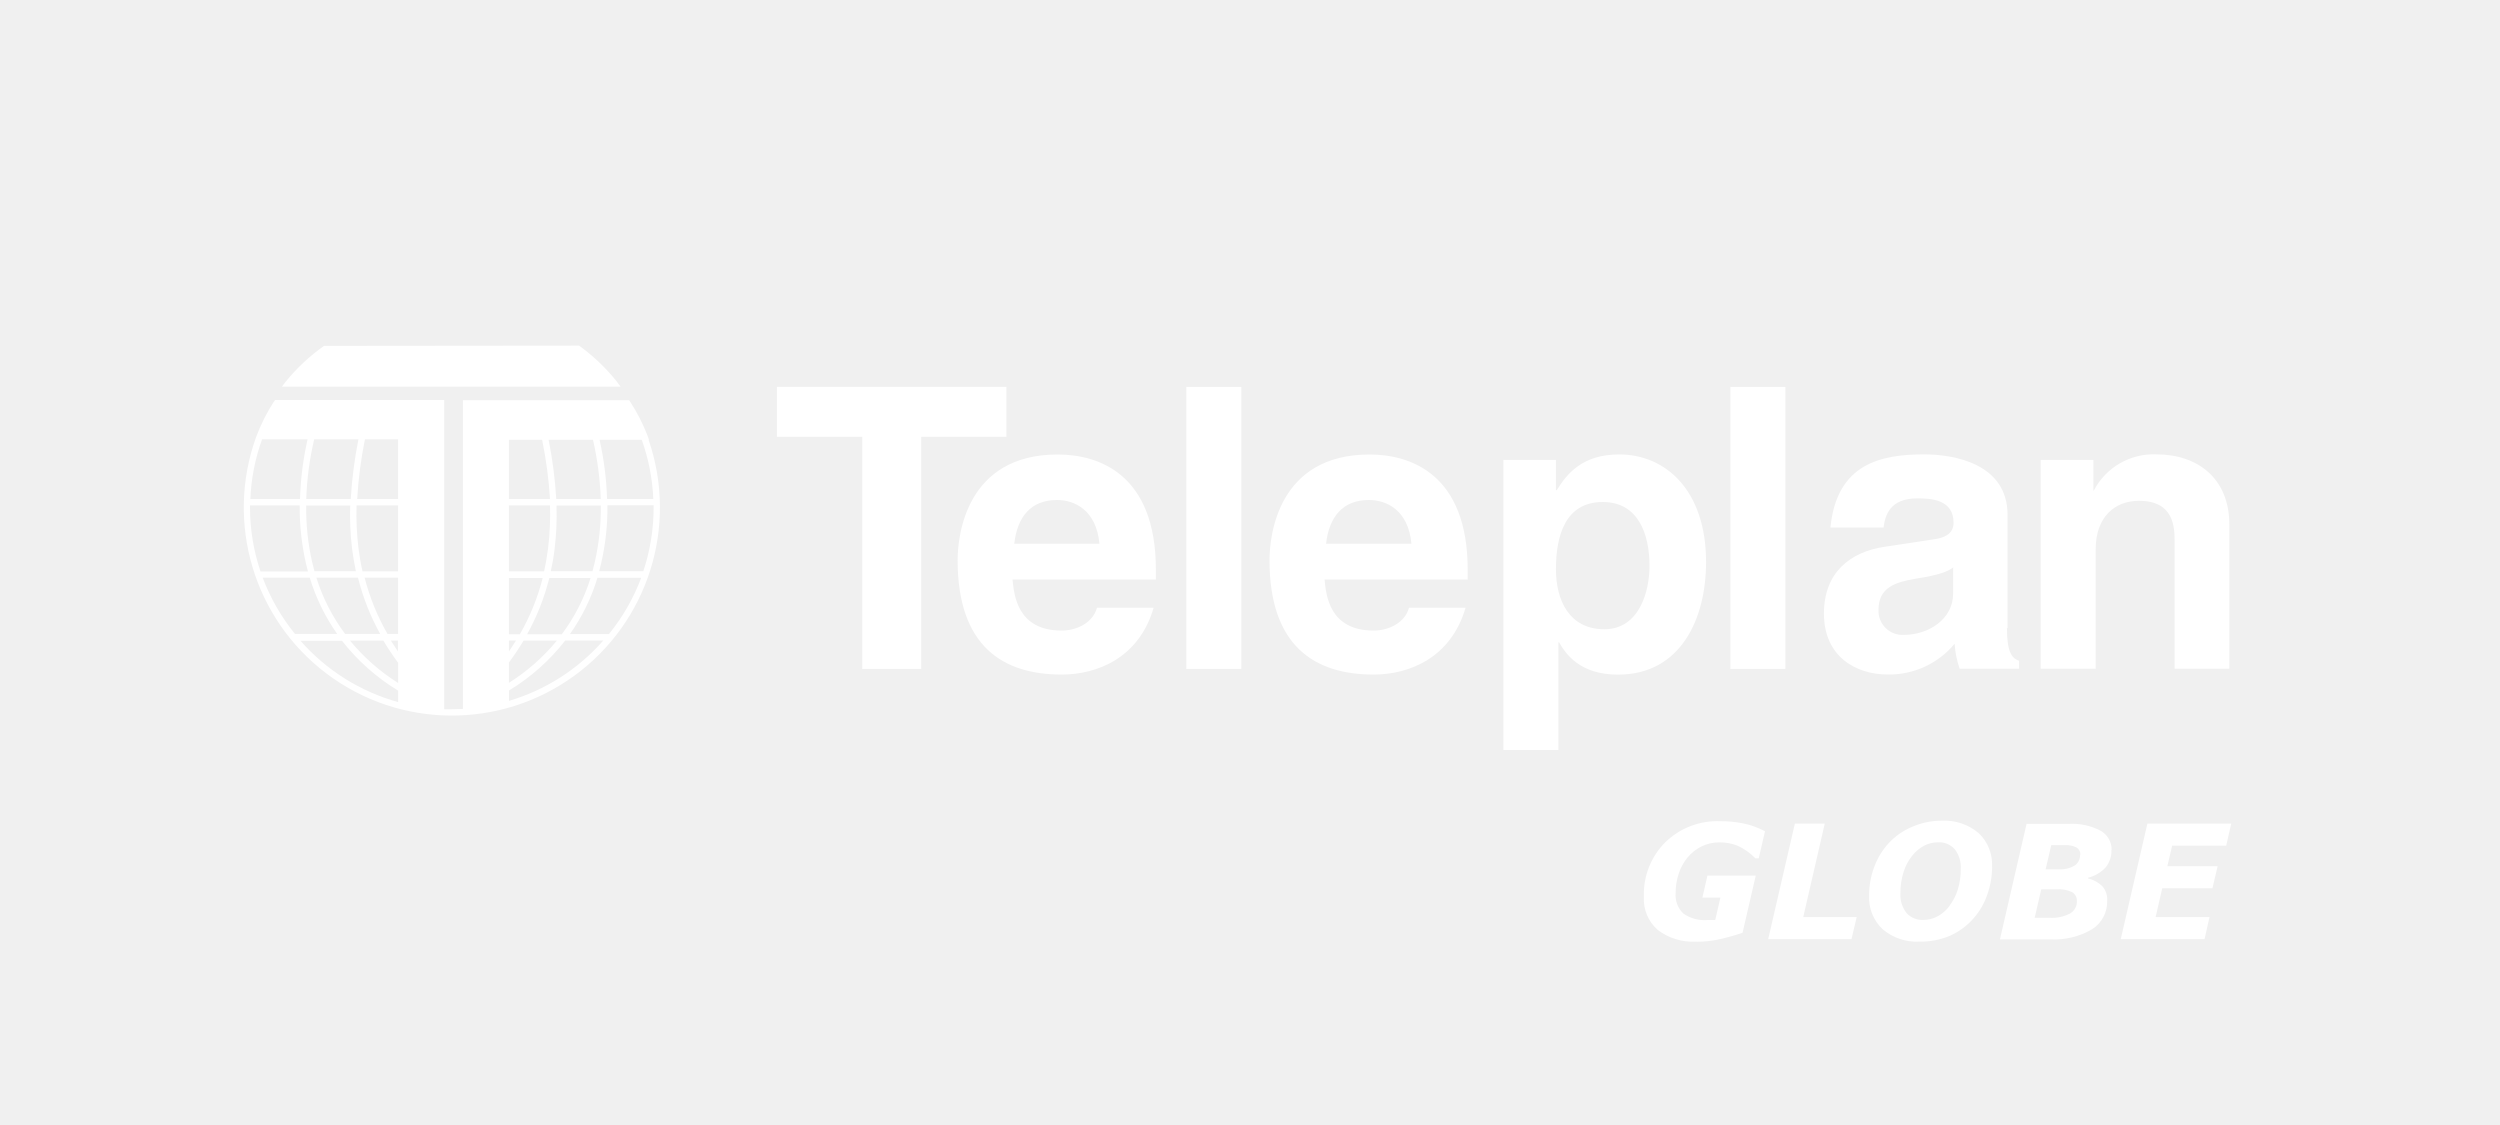
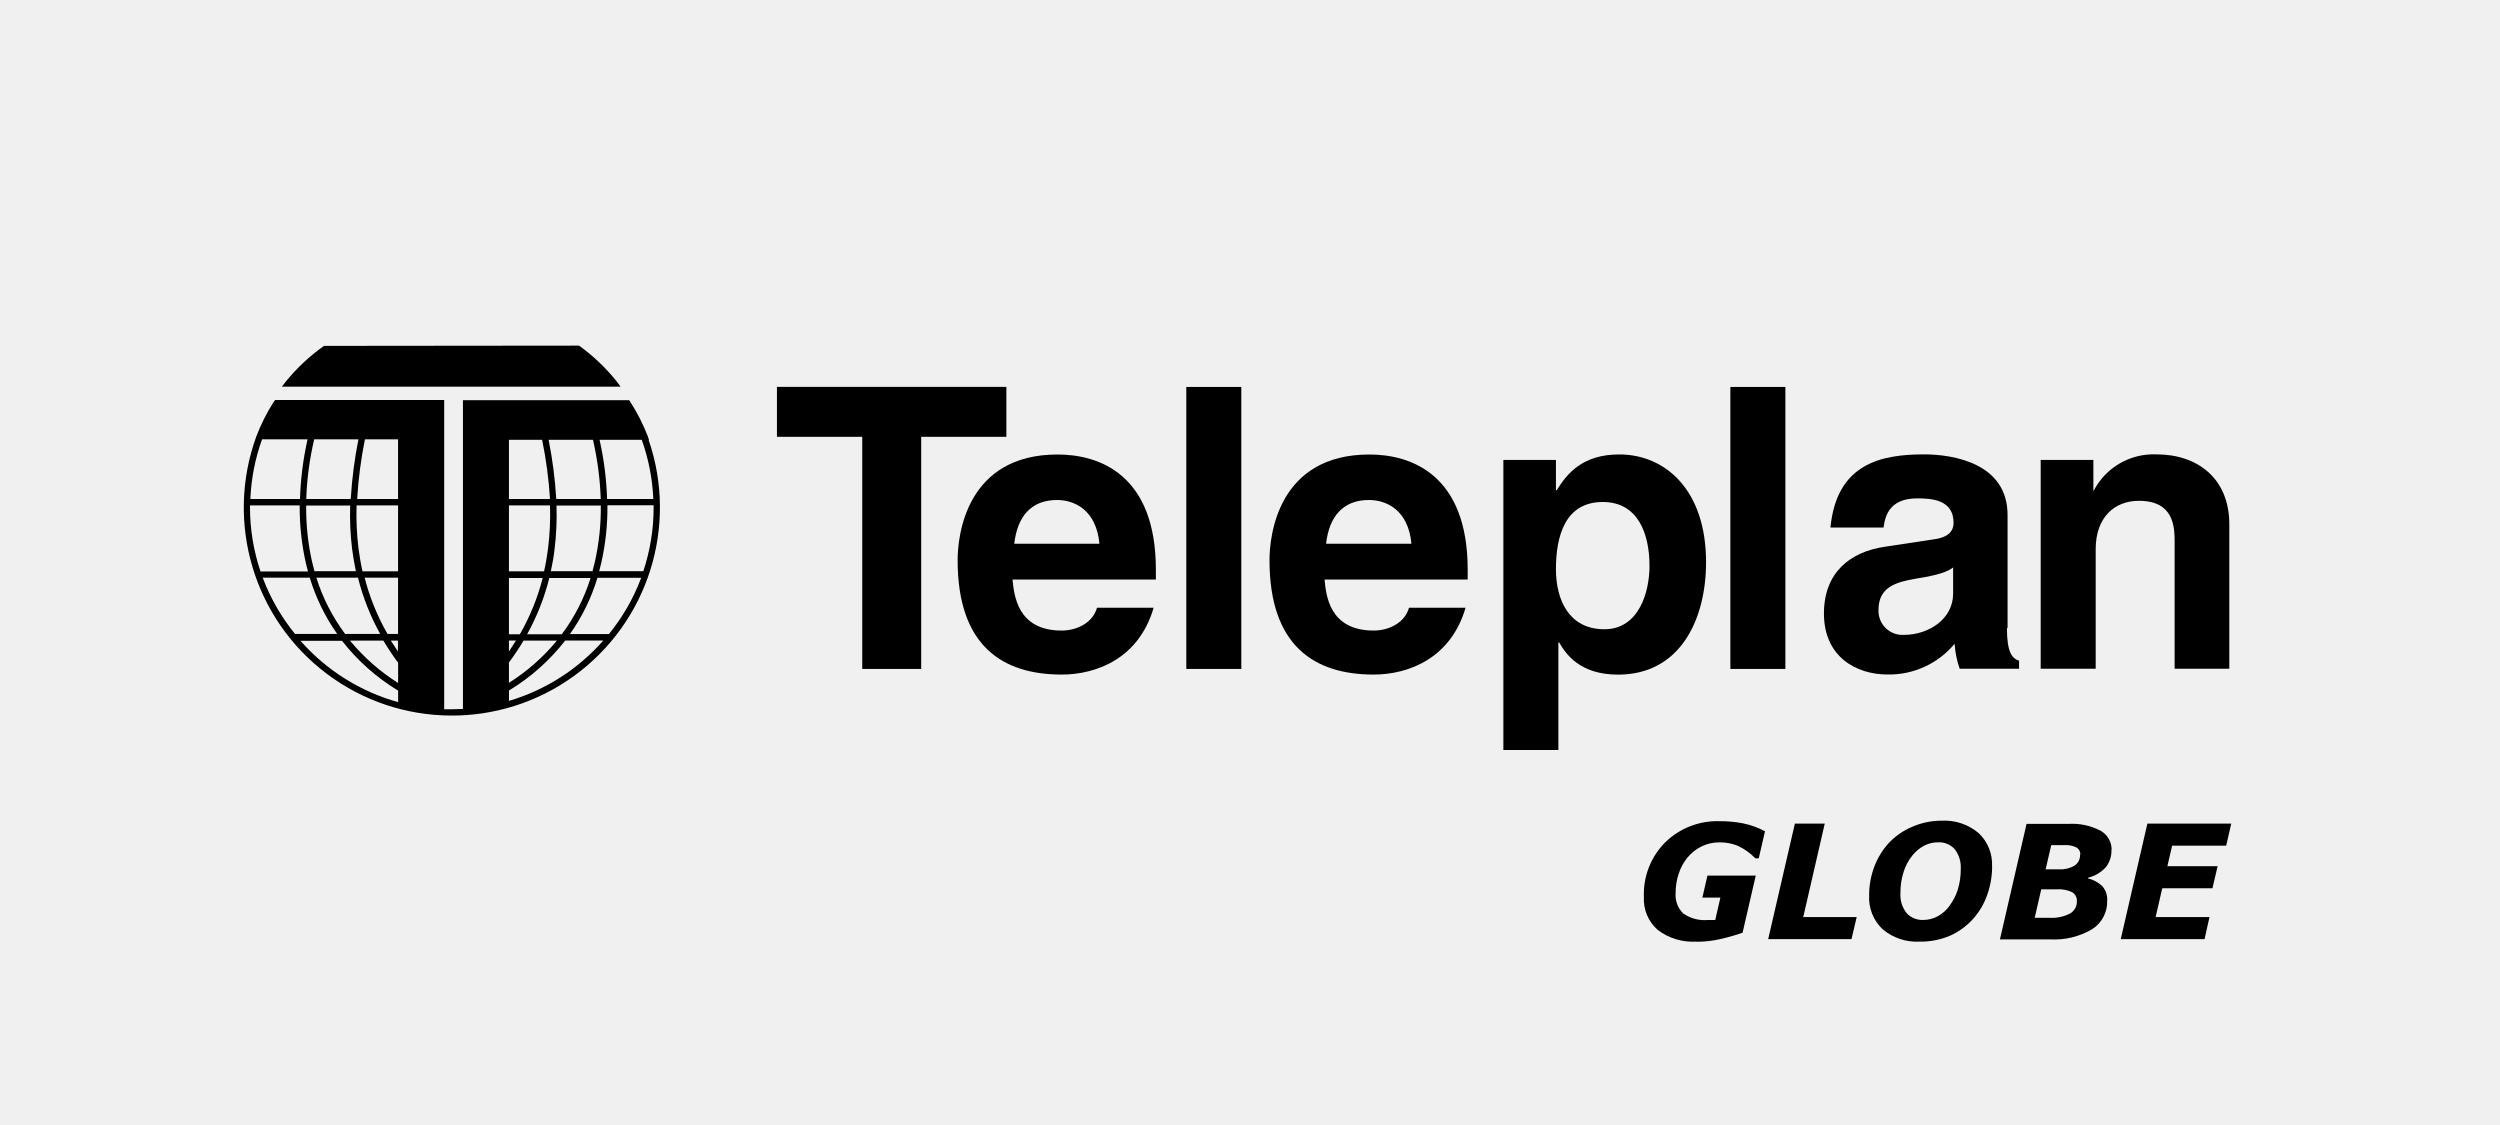
<svg xmlns="http://www.w3.org/2000/svg" id="Partner" viewBox="0 0 400 180">
  <defs>
-     <style>.cls-1,.cls-2{fill:#fff;}.cls-1{fill-rule:evenodd;}</style>
+     <style>.cls-1,.cls-2{fill:#000;}.cls-1{fill-rule:evenodd;}</style>
  </defs>
  <polygon class="cls-1" points="147.39 107.03 137.96 107.03 137.96 69.89 124.31 69.89 124.31 61.9 161.02 61.9 161.02 69.89 147.39 69.89 147.39 107.03" />
  <path class="cls-1" d="M175.91,87c-.5-5.41-4-7-6.78-7-4.15,0-6.35,2.63-6.85,7h13.63m8.67,10.24c-2.32,8-9,10.69-14.71,10.69-9.43,0-16.65-4.54-16.65-18.3,0-4,1.39-16.91,16-16.91,6.61,0,15.72,3.15,15.72,18.43v1.57H162c.26,2.5.76,8.17,7.86,8.17,2.46,0,5-1.26,5.66-3.65h9" />
  <rect class="cls-2" x="189.81" y="61.91" width="8.8" height="45.12" />
  <path class="cls-1" d="M225.83,87c-.5-5.41-4-7-6.8-7-4.15,0-6.36,2.63-6.86,7h13.65m8.67,10.24c-2.33,8-9,10.69-14.71,10.69-9.43,0-16.66-4.54-16.66-18.3,0-4,1.38-16.91,16-16.91,6.59,0,15.71,3.15,15.71,18.43v1.57H211.93c.24,2.5.74,8.17,7.86,8.17,2.44,0,5-1.26,5.65-3.65h9.05" />
  <path class="cls-1" d="M256.69,100.68c5.65,0,7.23-6.15,7.23-10.11,0-5.28-1.89-10.25-7.48-10.25-6,0-7.49,5.41-7.49,10.75,0,5,2.15,9.61,7.74,9.61m-7.74-22.25h.13c1.63-2.63,4.09-5.72,10-5.72,7.36,0,13.89,5.67,13.89,17.23,0,9.19-4.14,18-14.08,18-6.16,0-8.37-3.33-9.44-5.17h-.11V120h-8.8V73.59h8.41v4.84" />
  <rect class="cls-2" x="276.86" y="61.91" width="8.8" height="45.12" />
  <path class="cls-1" d="M312.56,90.75c-.89.7-2.33,1.26-6,1.83-3.26.56-6,1.37-6,5a3.84,3.84,0,0,0,4.07,4c3.91,0,7.87-2.5,7.87-6.6V90.75m8.61,9.75c0,4,.87,4.85,1.94,5.22V107h-9.5a14.67,14.67,0,0,1-.81-4A13.61,13.61,0,0,1,302,107.92c-5,0-10.17-2.83-10.17-9.75,0-6.54,4.15-9.87,9.74-10.69l7.91-1.2c1.39-.19,3.09-.74,3.09-2.63,0-3.71-3.52-3.91-5.8-3.91-4.39,0-5.15,2.7-5.4,4.67h-8.5c1-10.26,8.11-11.71,15-11.71,4.72,0,13.34,1.45,13.34,9.69v18.1" />
  <path class="cls-1" d="M356.74,107h-8.8V86.73c0-2.45-.12-6.6-5.72-6.6-3.89,0-6.91,2.63-6.91,7.73V107h-8.8V73.59h8.43V78.5H335a10.79,10.79,0,0,1,10.05-5.8c6.54,0,11.64,3.83,11.64,11.19V107" />
  <path class="cls-1" d="M54.7,102.5a33.24,33.24,0,0,0,9,8v1.84a32.32,32.32,0,0,1-15.62-9.81H54.7m9,3.5v3.25A32.19,32.19,0,0,1,56,102.5h5.34a41.86,41.86,0,0,0,2.33,3.5m-1.13-3.5h1.13v1.73c-.39-.58-.77-1.15-1.13-1.73m1.13-22.66H57.15a68.2,68.2,0,0,1,1.24-9.55h5.3v9.55m-6.34-9.55a69.51,69.51,0,0,0-1.23,9.55H49a48.87,48.87,0,0,1,1.27-9.55h7.08m-8.14,0A50.45,50.45,0,0,0,48,79.84H40.06a31.88,31.88,0,0,1,1.87-9.55h7.28M63.69,80.86V91.41H58c-.27-1.19-.48-2.42-.64-3.66a44.79,44.79,0,0,1-.31-6.89h6.59m-7.61,0a45.44,45.44,0,0,0,.31,7c.15,1.19.36,2.37.6,3.53H50.31c-.13-.49-.26-1-.38-1.51a38.79,38.79,0,0,1-.94-9h7.09m-8.13,0a40.61,40.61,0,0,0,1,9.27c.1.43.21.86.32,1.28H41.68A32.08,32.08,0,0,1,40,81.22v-.36H48M63.69,92.43v9H62a36.08,36.08,0,0,1-3.66-9h5.4m-6.46,0a36.72,36.72,0,0,0,3.55,9H55.22a30,30,0,0,1-4.6-9h6.61m-7.67,0a31.39,31.39,0,0,0,4.39,9H47.2a32.28,32.28,0,0,1-5.17-9h7.51M88,79.84H81.43V70.37h5.31A67.87,67.87,0,0,1,88,79.84M43.81,64.27h0A30.18,30.18,0,0,0,41,69.86a33.29,33.29,0,1,0,62.78.52h.06l-.24-.69a29.51,29.51,0,0,0-2.77-5.41l-.16-.25H74.07v49.4c-.59,0-1.18.05-1.77.05l-1.23,0V64H44l-.14.25M89,79.84a69.13,69.13,0,0,0-1.22-9.47h7.1a50.4,50.4,0,0,1,1.24,9.47H89m8.13,0a49.63,49.63,0,0,0-1.2-9.47h6.75a32.11,32.11,0,0,1,1.85,9.47H97.14M81.43,91.41V80.86H88a44.86,44.86,0,0,1-.31,6.89c-.16,1.24-.37,2.47-.64,3.66H81.43m6.7,0c.25-1.16.46-2.33.6-3.53a45.32,45.32,0,0,0,.31-7h7.09a38.91,38.91,0,0,1-.95,9c-.12.51-.25,1-.38,1.51H88.13m7.74,0c.11-.42.22-.85.32-1.28a39.7,39.7,0,0,0,1-9.27h7.39v.36a32.17,32.17,0,0,1-1.65,10.19h-7M81.43,101.48v-9h5.4a35.81,35.81,0,0,1-3.65,9H81.43m0,1h1.14c-.37.59-.75,1.17-1.14,1.75V102.5m0,6.75V106q1.27-1.71,2.34-3.5H89.1a32,32,0,0,1-7.67,6.75m2.91-7.77a37.15,37.15,0,0,0,3.55-9h6.6a29.93,29.93,0,0,1-4.6,9H84.35m-2.91,9a33.19,33.19,0,0,0,9-8h6.09a32.27,32.27,0,0,1-15.09,9.66v-1.69m9.75-9a31,31,0,0,0,4.4-9h7a32,32,0,0,1-5.16,9h-6.2M51.84,55.34h0a30.91,30.91,0,0,0-6.11,5.71l-.63.82H99.29L98.65,61a30.89,30.89,0,0,0-6-5.7Z" />
  <path class="cls-2" d="M271.39,150.66a9.28,9.28,0,0,1-6.15-1.87,6.54,6.54,0,0,1-2.22-5.3,11.74,11.74,0,0,1,3.43-8.73,11.91,11.91,0,0,1,8.71-3.37,19.11,19.11,0,0,1,3.7.34A13.29,13.29,0,0,1,282.4,133l-1,4.33h-.54a9.53,9.53,0,0,0-2.81-2,7.51,7.51,0,0,0-2.92-.55,6.39,6.39,0,0,0-2.93.67,6.91,6.91,0,0,0-2.24,1.8,8,8,0,0,0-1.37,2.55,9.49,9.49,0,0,0-.49,3.07,4.12,4.12,0,0,0,1.21,3.28,5.93,5.93,0,0,0,3.94,1.05h.59l.6,0,.82-3.58h-2.88l.81-3.52h7.73l-2.11,9.14a34.64,34.64,0,0,1-3.51,1,16.76,16.76,0,0,1-3.85.44" />
  <polygon class="cls-2" points="296.24 150.26 282.91 150.26 287.18 131.78 291.96 131.78 288.52 146.73 297.07 146.73 296.24 150.26" />
  <path class="cls-2" d="M318.74,138.66a13.46,13.46,0,0,1-.77,4.47,11.27,11.27,0,0,1-2.23,3.84,11,11,0,0,1-3.72,2.74,12,12,0,0,1-4.91.95,8.42,8.42,0,0,1-5.91-2,6.93,6.93,0,0,1-2.14-5.38,12.92,12.92,0,0,1,.82-4.59,11.67,11.67,0,0,1,2.34-3.82,10.91,10.91,0,0,1,3.68-2.56,11.71,11.71,0,0,1,4.78-1,8.45,8.45,0,0,1,5.92,2,6.88,6.88,0,0,1,2.13,5.31m-6.81,6.3a8.45,8.45,0,0,0,1.32-2.56,10.84,10.84,0,0,0,.48-3.36,4.66,4.66,0,0,0-.95-3.11,3.33,3.33,0,0,0-2.7-1.12,4.74,4.74,0,0,0-2.19.53,6,6,0,0,0-1.92,1.6,7.9,7.9,0,0,0-1.37,2.56,10.77,10.77,0,0,0-.52,3.45,4.64,4.64,0,0,0,1,3.2,3.4,3.4,0,0,0,2.68,1.08,4.8,4.8,0,0,0,2.29-.59,5.83,5.83,0,0,0,1.91-1.69" />
  <path class="cls-2" d="M337.83,136a4.18,4.18,0,0,1-.92,2.78,5.71,5.71,0,0,1-2.83,1.66l0,.1a5,5,0,0,1,2.29,1.25,3.19,3.19,0,0,1,.78,2.31,5.21,5.21,0,0,1-2.39,4.56,11.89,11.89,0,0,1-6.77,1.64h-8l4.26-18.48H331a9.75,9.75,0,0,1,5.1,1.1,3.45,3.45,0,0,1,1.76,3.08m-5.56,8.21a1.57,1.57,0,0,0-.77-1.47,5,5,0,0,0-2.43-.45h-2.5l-1.05,4.56h2.4a6.32,6.32,0,0,0,3.22-.67,2.17,2.17,0,0,0,1.13-2m.55-7.43a1.25,1.25,0,0,0-.65-1.17,3.7,3.7,0,0,0-1.8-.36H328.2l-.9,3.87h2.18a4.34,4.34,0,0,0,2.45-.59,2,2,0,0,0,.88-1.74" />
  <polygon class="cls-2" points="357 131.78 356.19 135.31 347.54 135.31 346.78 138.59 354.82 138.59 353.99 142.12 345.96 142.12 344.9 146.73 353.52 146.73 352.73 150.26 339.32 150.26 343.58 131.78 357 131.78" />
</svg>
